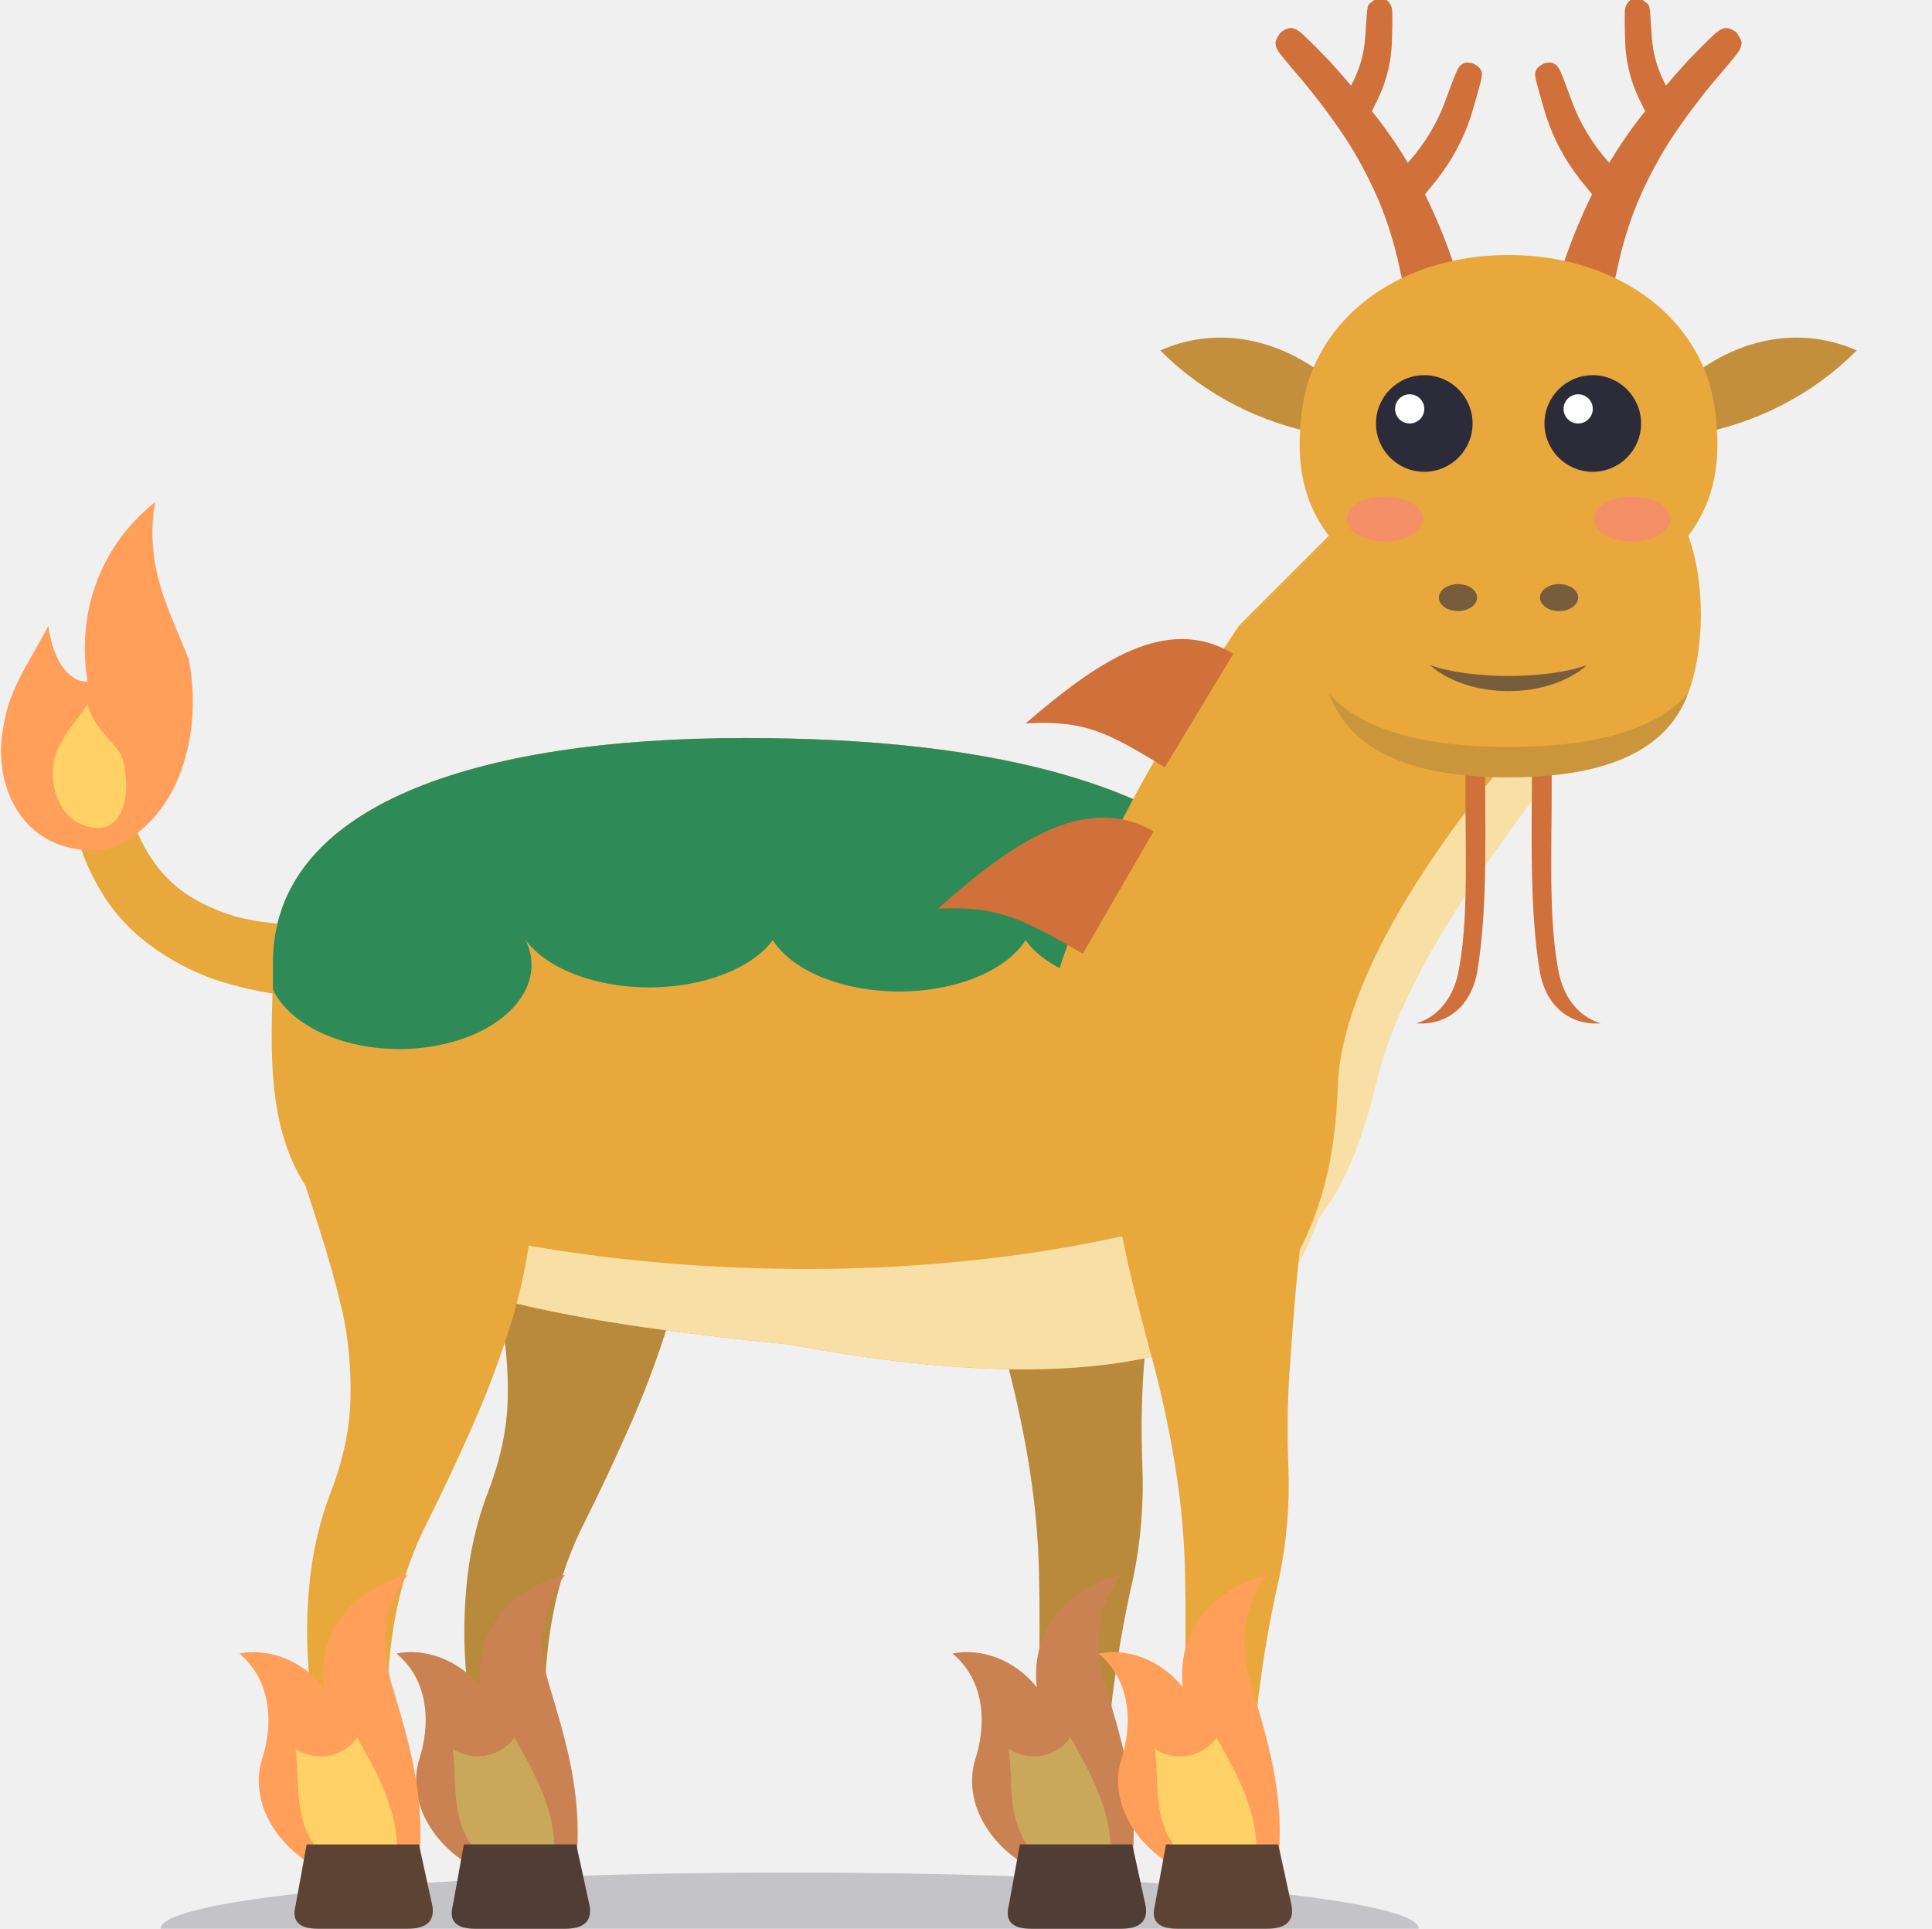
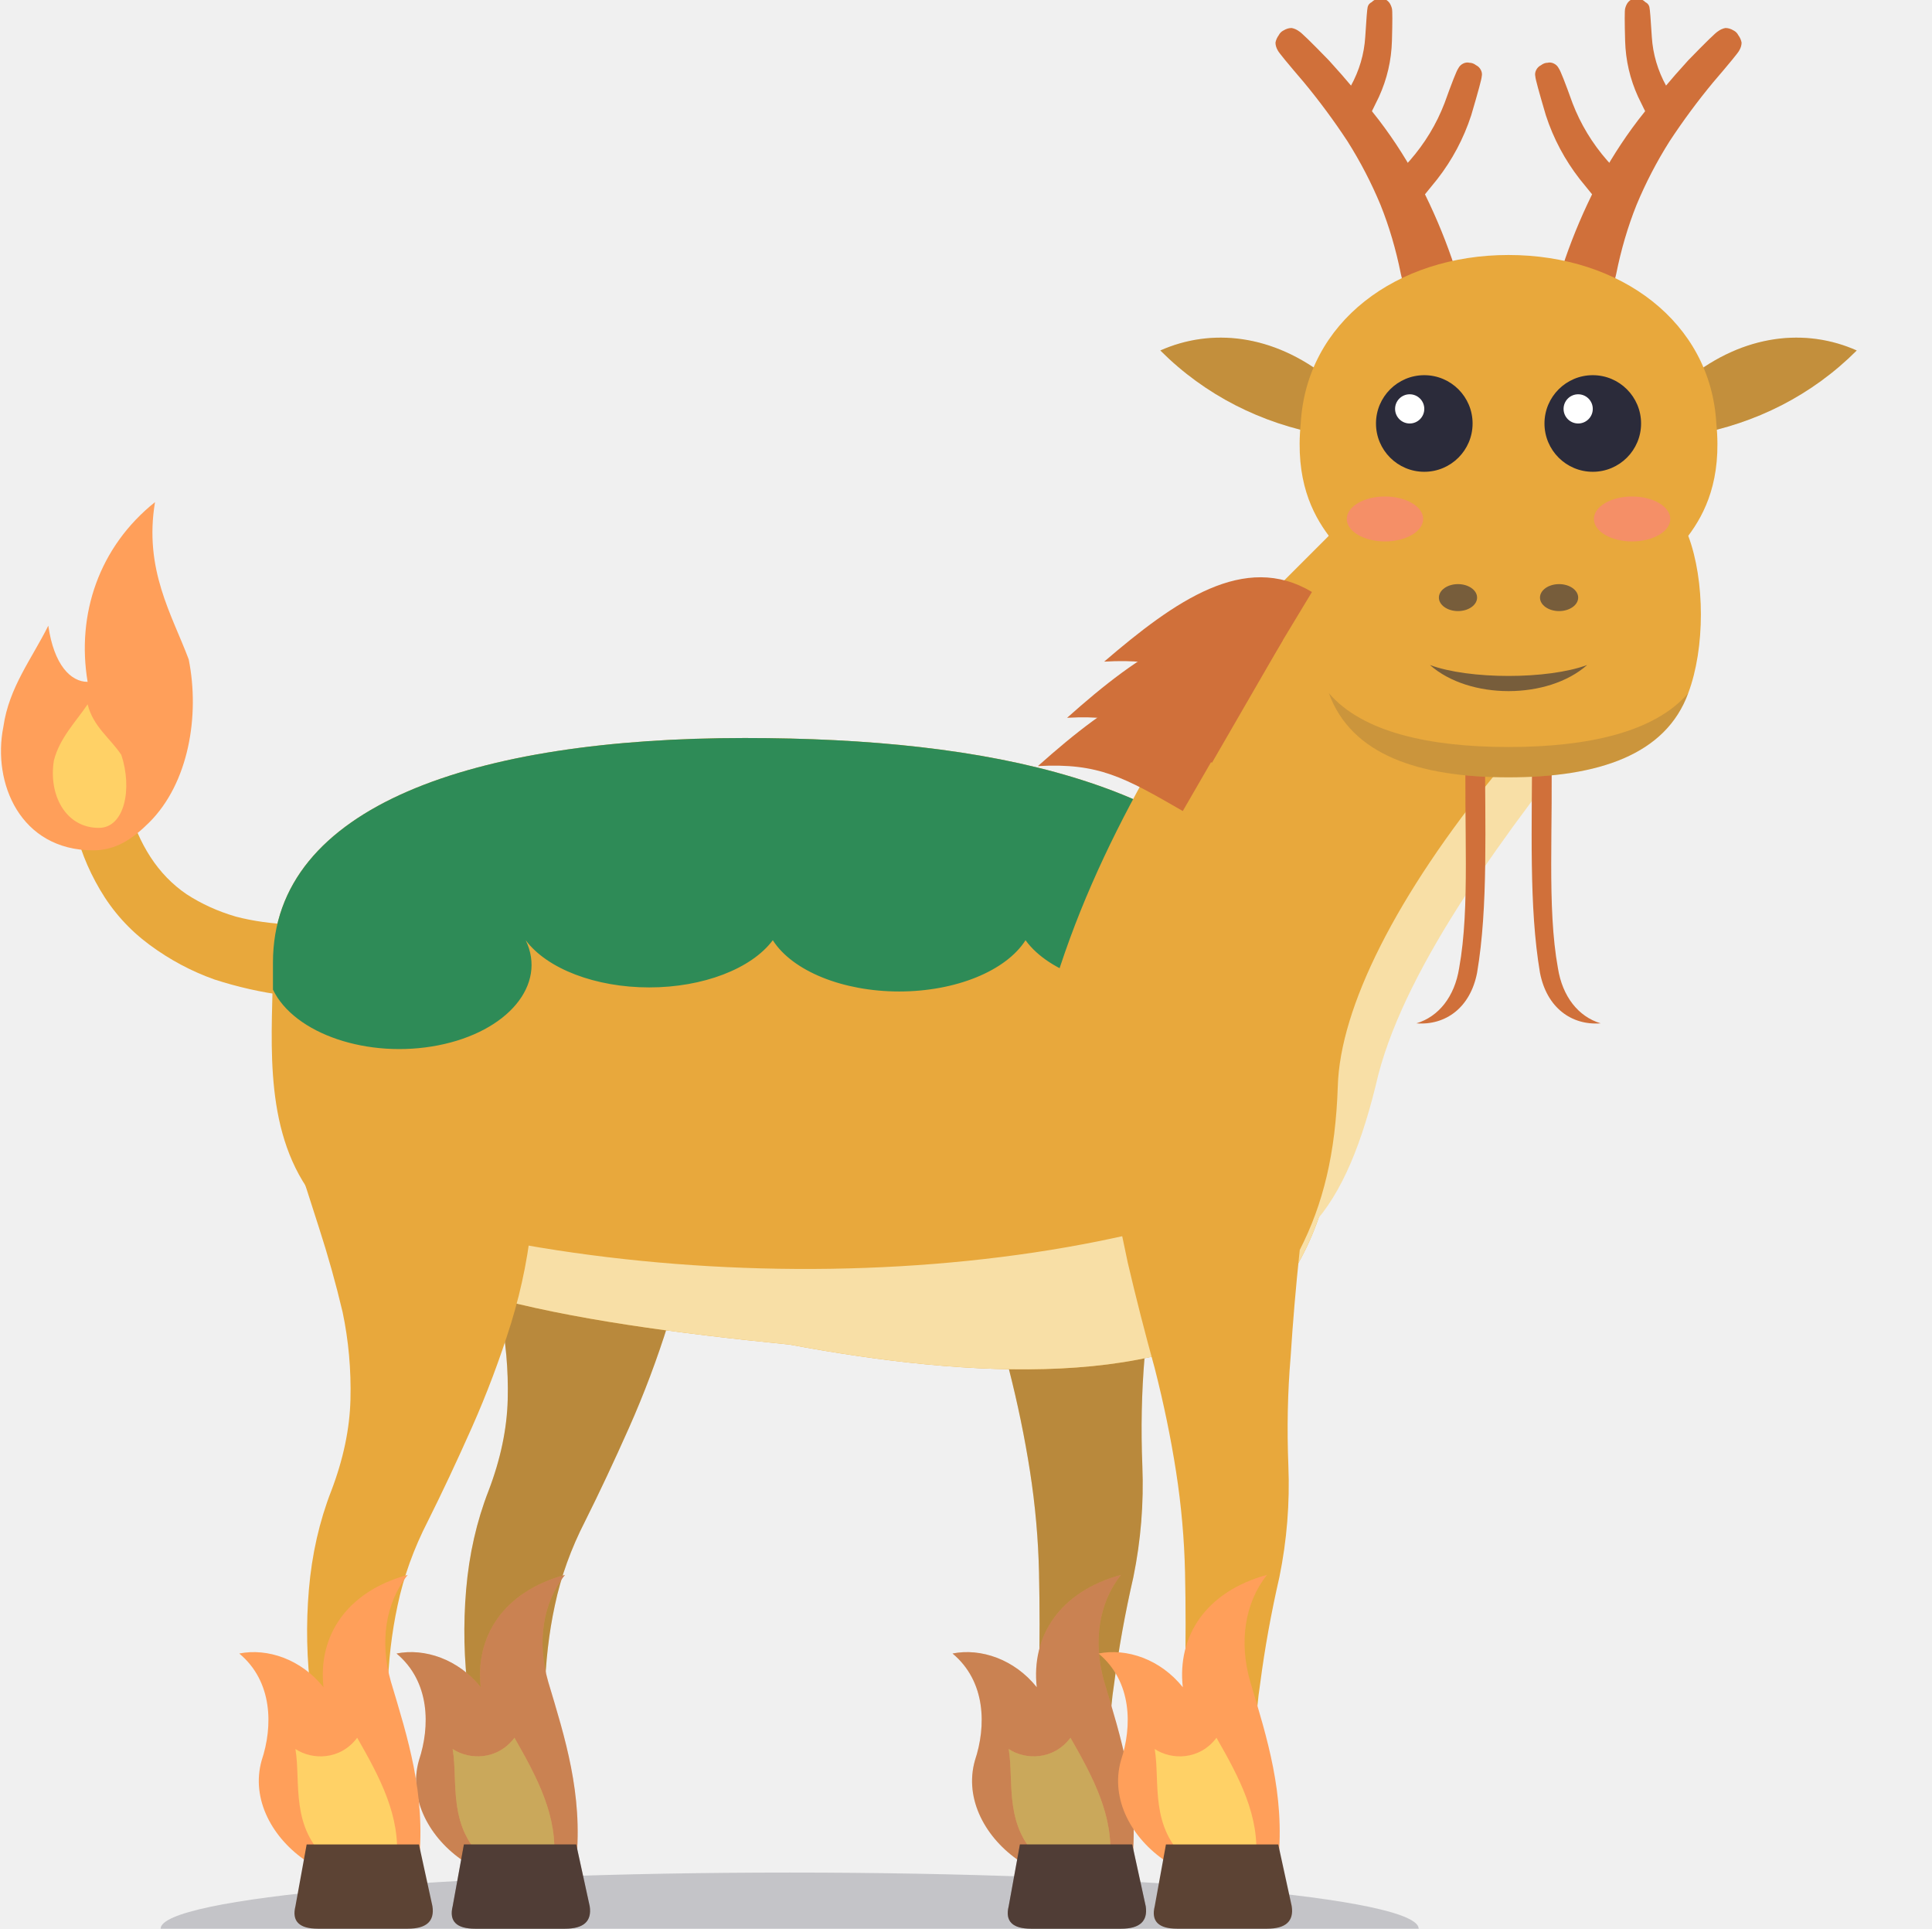
<svg xmlns="http://www.w3.org/2000/svg" viewBox="27.7 8.3 172 171.7">
  <path d="M42 180A56 5 0 0 1 154 180Z" fill="#2b2b3a" opacity="0.22" />
  <g class="part-tail" style="transform-box:fill-box;transform-origin: 85.6% 92.3%">
    <path d="M62.8 97.3q-.9 .2-3.8 .1q-2.9-.2-6-.5q-3.1-.4-6.2-1.4q-3.1-1.1-5.8-3.1q-2.7-2-4.4-4.9q-1.7-2.9-2.3-5.9q-.7-3-.7-3.7q0-.6 .4-1.1q.3-.6 .8-.9q.6-.3 1.3-.3q.6 0 1.2 .3q.5 .4 .8 1q.3 .5 1 3.1q.7 2.6 2 4.6q1.3 2 3.2 3.3q2 1.3 4.4 2q2.3 .6 5 .7q2.7 0 5.6 0q2.8-.1 3.7 .2q.8 .2 1.4 .9q.7 .6 .9 1.5q.2 .9 0 1.7q-.3 .9-.9 1.5q-.7 .7-1.6 .9Z" fill="#e8a83c" />
    <path d="M36 84C29.5 84 27 78 28 73C28.5 69.5 30.5 67 32 64C32.5 67.5 34 69 35.5 69C34.5 63 36.5 57 41.5 53C40.5 59 43 63 44.5 67C45.5 72 44.5 78 41 81.5C39.5 83 38 84 36 84Z" fill="#ff9f5a" />
    <path d="M36.5 82C33.5 82 32 79 32.5 76C33 74 34.5 72.5 35.5 71C36 73 37.5 74 38.5 75.5C39.5 78.5 38.8 82 36.5 82Z" fill="#ffd166" />
  </g>
  <path d="M78.6 108.3q11.1-1.4 11.1-1.4q0 0-.1 2.3q-.1 2.2-.5 7.1q-.4 4.9-1.9 9.8q-1.5 4.8-3.5 9.3q-2 4.5-3.9 8.3q-1.9 3.7-2.7 7.5q-.8 3.7-.9 7.8q-.2 4.1 .7 8.3q.8 4.2 .7 5.2q-.2 1-.7 1.8q-.6 .7-1.5 1.1q-.9 .3-1.9 .2q-1-.2-1.7-.7q-.8-.6-1.1-1.5q-.4-.9-.5-5.3q-.2-4.5-.8-9q-.6-4.6-.2-9.3q.4-4.7 2-8.8q1.6-4.2 1.7-8.1q.1-4-.7-7.8q-.9-3.8-2.1-7.5q-1.2-3.8-1.9-5.8q-.7-2.1-.7-2.1q0 0 11.1-1.4ZM122.2 110.7q9.2-.5 9.2-.5q0 0-.2 2.4q-.3 2.4-.8 7.1q-.5 4.7-.8 9.4q-.4 4.7-.2 9.7q.2 5-.8 9.9q-1.1 4.8-1.7 9.4q-.7 4.5-.2 9.1q.5 4.6 .3 5.6q-.2 .9-.8 1.7q-.7 .7-1.6 1q-.9 .2-1.8 0q-1-.2-1.7-.8q-.8-.7-1-1.6q-.3-.9-.2-5.7q.1-4.9 .3-9.7q.1-4.9 0-9.4q-.1-4.5-.8-9q-.7-4.5-1.9-9.2q-1.3-4.7-2.3-9.4q-1.1-4.8-1.6-7.1q-.6-2.4-.6-2.4q0 0 9.2-.5Z" fill="#e8a83c" />
  <path d="M78.6 108.3q11.1-1.4 11.1-1.4q0 0-.1 2.3q-.1 2.2-.5 7.1q-.4 4.9-1.9 9.8q-1.5 4.8-3.5 9.3q-2 4.5-3.9 8.3q-1.9 3.7-2.7 7.5q-.8 3.7-.9 7.8q-.2 4.1 .7 8.3q.8 4.2 .7 5.2q-.2 1-.7 1.8q-.6 .7-1.5 1.1q-.9 .3-1.9 .2q-1-.2-1.7-.7q-.8-.6-1.1-1.5q-.4-.9-.5-5.3q-.2-4.5-.8-9q-.6-4.6-.2-9.3q.4-4.7 2-8.8q1.6-4.2 1.7-8.1q.1-4-.7-7.8q-.9-3.8-2.1-7.5q-1.2-3.8-1.9-5.8q-.7-2.1-.7-2.1q0 0 11.1-1.4ZM122.2 110.7q9.2-.5 9.2-.5q0 0-.2 2.4q-.3 2.4-.8 7.1q-.5 4.7-.8 9.4q-.4 4.7-.2 9.7q.2 5-.8 9.9q-1.1 4.8-1.7 9.4q-.7 4.5-.2 9.1q.5 4.6 .3 5.6q-.2 .9-.8 1.7q-.7 .7-1.6 1q-.9 .2-1.8 0q-1-.2-1.7-.8q-.8-.7-1-1.6q-.3-.9-.2-5.7q.1-4.9 .3-9.7q.1-4.9 0-9.4q-.1-4.5-.8-9q-.7-4.5-1.9-9.2q-1.3-4.7-2.3-9.4q-1.1-4.8-1.6-7.1q-.6-2.4-.6-2.4q0 0 9.2-.5Z" fill="#2b2b3a" opacity="0.25" />
  <path d="M79 174C79.6 168 78 163 76.5 158C75.5 154.5 76 151 78 148.5C72.5 150 70 154 70.5 158.5C68.5 156 65.5 155 63 155.5C66 158 66 162 65 165C64 168.5 66 172 69 174ZM128.5 174C129.1 168 127.5 163 126 158C125 154.5 125.5 151 127.5 148.5C122 150 119.5 154 120 158.5C118 156 115 155 112.5 155.5C115.5 158 115.5 162 114.5 165C113.5 168.5 115.5 172 118.5 174Z" fill="#ff9f5a" />
  <path d="M79 174C79.6 168 78 163 76.5 158C75.5 154.5 76 151 78 148.5C72.5 150 70 154 70.5 158.5C68.5 156 65.5 155 63 155.5C66 158 66 162 65 165C64 168.5 66 172 69 174ZM128.5 174C129.1 168 127.5 163 126 158C125 154.5 125.5 151 127.5 148.5C122 150 119.5 154 120 158.5C118 156 115 155 112.5 155.5C115.5 158 115.5 162 114.5 165C113.5 168.5 115.5 172 118.5 174Z" fill="#2b2b3a" opacity="0.25" />
  <path d="M77 174C77.4 170 75.5 166.5 73.5 163C72 165 69.5 165 68 164C68.5 167 67.5 171 71 174ZM126.5 174C126.9 170 125 166.5 123 163C121.5 165 119 165 117.5 164C118 167 117 171 120.5 174Z" fill="#ffd166" />
  <path d="M77 174C77.4 170 75.5 166.5 73.5 163C72 165 69.5 165 68 164C68.5 167 67.5 171 71 174ZM126.5 174C126.9 170 125 166.5 123 163C121.5 165 119 165 117.5 164C118 167 117 171 120.5 174Z" fill="#2b2b3a" opacity="0.25" />
  <path d="M69 172.5L79 172.5L80.2 178Q80.5 180 78 180L70 180Q67.5 180 68 178ZM118.5 172.5L128.5 172.5L129.7 178Q130 180 127.5 180L119.5 180Q117 180 117.5 178Z" fill="#5c4334" />
  <path d="M69 172.5L79 172.5L80.2 178Q80.5 180 78 180L70 180Q67.5 180 68 178ZM118.5 172.5L128.5 172.5L129.7 178Q130 180 127.5 180L119.5 180Q117 180 117.5 178Z" fill="#2b2b3a" opacity="0.25" />
  <path d="M52 94C52 80 70 74 94 74C116 74 134 78 142 90C149 100 148 116 141 124C132 132 114 131 98 128C78 126 60 123 55 114C51 108 52 100 52 94Z" fill="#e8a83c" />
  <path d="M55 114C60 123 78 126 98 128C114 131 132 132 141 124C143.7 120.9 145.5 116.7 146.3 112C122 124 82 124 55 114Z" fill="#f8dfa6" />
  <path d="M64.6 108.3q11.1-1.4 11.1-1.4q0 0-.1 2.3q-.1 2.2-.5 7.1q-.4 4.9-1.9 9.8q-1.5 4.8-3.5 9.3q-2 4.5-3.9 8.3q-1.9 3.7-2.7 7.5q-.8 3.7-.9 7.8q-.2 4.1 .7 8.3q.8 4.2 .7 5.2q-.2 1-.7 1.8q-.6 .7-1.5 1.1q-.9 .3-1.9 .2q-1-.2-1.7-.7q-.8-.6-1.1-1.5q-.4-.9-.5-5.3q-.2-4.5-.8-9q-.6-4.6-.2-9.3q.4-4.7 2-8.8q1.6-4.2 1.7-8.1q.1-4-.7-7.8q-.9-3.8-2.1-7.5q-1.2-3.8-1.9-5.8q-.7-2.1-.7-2.1q0 0 11.1-1.4Z" fill="#e8a83c" />
  <path d="M65 174C65.6 168 64 163 62.5 158C61.5 154.5 62 151 64 148.5C58.5 150 56 154 56.5 158.5C54.5 156 51.5 155 49 155.5C52 158 52 162 51 165C50 168.5 52 172 55 174Z" fill="#ff9f5a" />
  <path d="M63 174C63.4 170 61.5 166.5 59.5 163C58 165 55.5 165 54 164C54.5 167 53.5 171 57 174Z" fill="#ffd166" />
  <path d="M55 172.5L65 172.5L66.2 178Q66.5 180 64 180L56 180Q53.5 180 54 178Z" fill="#5c4334" />
  <path d="M135.2 110.7q9.2-.5 9.2-.5q0 0-.2 2.4q-.3 2.4-.8 7.1q-.5 4.7-.8 9.4q-.4 4.7-.2 9.7q.2 5-.8 9.9q-1.1 4.8-1.7 9.4q-.7 4.5-.2 9.1q.5 4.6 .3 5.6q-.2 .9-.8 1.7q-.7 .7-1.6 1q-.9 .2-1.8 0q-1-.2-1.7-.8q-.8-.7-1-1.6q-.3-.9-.2-5.7q.1-4.9 .3-9.7q.1-4.9 0-9.4q-.1-4.5-.8-9q-.7-4.5-1.9-9.2q-1.3-4.7-2.4-9.4q-1-4.8-1.5-7.1q-.6-2.4-.6-2.4q0 0 9.2-.5Z" fill="#e8a83c" />
  <path d="M141.5 174C142.1 168 140.5 163 139 158C138 154.5 138.5 151 140.5 148.5C135 150 132.5 154 133 158.5C131 156 128 155 125.5 155.5C128.5 158 128.5 162 127.5 165C126.5 168.5 128.5 172 131.5 174Z" fill="#ff9f5a" />
  <path d="M139.5 174C139.9 170 138 166.5 136 163C134.5 165 132 165 130.5 164C131 167 130 171 133.5 174Z" fill="#ffd166" />
  <path d="M131.5 172.5L141.5 172.5L142.7 178Q143 180 140.5 180L132.5 180Q130 180 130.5 178Z" fill="#5c4334" />
  <path d="M52 94C52 80 70 74 94 74C116 74 134 78 142 90A12 7 0 0 1 119 92A12 7 0 0 1 96.5 92A12 7 0 0 1 74.5 92A11 7 0 0 1 52 96.4Z" fill="#2e8b57" />
  <g class="part-head" style="transform-box:fill-box;transform-origin: 27.9% 89.9%">
    <path d="M170 72C162 82 153 94 150.4 104C149 110 147.2 114.5 144.5 117.4C145.3 114.5 145.8 110.5 146 105C146.3 98 151 88 160 76.5Z" fill="#f8dfa6" />
    <path d="M120 102C123 88 130 76 138 64L152 50L170 72L161 77C152 88 147 98 146.8 105C146.6 111 145.5 115.5 143.4 119.6L142 113.6L121 105.5L120 102Z" fill="#e8a83c" />
    <g transform="translate(-10 24)">
-       <path d="M148.9 46.3C142.8 42.8 136.2 47.4 129.7 53.2C135.1 52.9 137.4 54.2 142.6 57.2Z" transform="translate(-8.5 12)" fill="#d0703a" />
-       <path d="M154.5 37C148.5 33.4 142.3 37.8 136 43.2C141.3 42.9 143.3 44 148.4 47.1Z" transform="translate(-7 5.5)" fill="#d0703a" />
+       <path d="M148.9 46.3C142.8 42.8 136.2 47.4 129.7 53.2C135.1 52.9 137.4 54.2 142.6 57.2Z" transform="translate(0.4 -0.7)" fill="#d0703a" />
+       <path d="M148.9 46.3C142.8 42.8 136.2 47.4 129.7 53.2C135.1 52.9 137.4 54.2 142.6 57.2Z" transform="translate(3 -5)" fill="#d0703a" />
+       <path d="M154.5 37C148.5 33.4 142.3 37.8 136 43.2C141.3 42.9 143.3 44 148.4 47.1Z" fill="#d0703a" />
    </g>
    <g transform="translate(154.5 37) scale(0.72) translate(-166.5 -26.5)">
      <path d="M165.1 25.7q-.5-.8-1.5-5.2q-.9-4.5-2.5-8.5q-1.7-4.1-4.1-7.9q-2.5-3.8-5.4-7.3q-3-3.5-3.2-3.9q-.3-.5-.3-1q.1-.5 .4-.9q.2-.4 .6-.6q.5-.3 1-.3q.5 .1 .9 .4q.4 .2 3.7 3.6q3.2 3.5 6.2 7.4q2.9 3.8 5.2 8.2q2.2 4.3 3.8 8.9q1.5 4.5 1.5 5.4q0 .9-.4 1.7q-.5 .8-1.3 1.3q-.8 .4-1.7 .4q-.9 0-1.7-.4q-.8-.5-1.2-1.3Z" fill="#d0703a" />
      <path d="M161.6 10.1q.2-.5 3.1-3.6q2.8-3.2 4.3-7.1q1.4-3.9 1.7-4.3q.2-.4 .6-.6q.4-.2 .8-.1q.4 0 .8 .3q.4 .2 .6 .6q.2 .4 .1 .8q0 .4-1.3 4.8q-1.4 4.3-4.2 7.9q-2.9 3.6-3.3 4q-.5 .3-1.1 .4q-.6 0-1.1-.2q-.5-.3-.8-.7q-.4-.5-.4-1.1q-.1-.6 .2-1.1Z" fill="#d0703a" />
      <path d="M155.6 .6q.1-.5 1.8-3.3q1.6-2.9 1.8-6.1q.2-3.3 .3-3.7q.1-.4 .5-.6q.3-.3 .7-.4q.4-.1 .8 0q.4 .1 .7 .5q.2 .3 .3 .7q.1 .4 0 4q-.1 3.6-1.6 6.9q-1.6 3.3-1.9 3.7q-.4 .4-.9 .6q-.5 .1-1 0q-.5-.1-.9-.4q-.4-.4-.5-.9q-.2-.5-.1-1Z" fill="#d0703a" />
    </g>
    <g transform="translate(169.5 37) scale(-0.72 0.72) translate(-166.5 -26.5)">
      <path d="M165.1 25.7q-.5-.8-1.5-5.2q-.9-4.5-2.5-8.5q-1.7-4.1-4.1-7.9q-2.5-3.8-5.4-7.3q-3-3.5-3.2-3.9q-.3-.5-.3-1q.1-.5 .4-.9q.2-.4 .6-.6q.5-.3 1-.3q.5 .1 .9 .4q.4 .2 3.7 3.6q3.2 3.5 6.2 7.4q2.9 3.8 5.2 8.2q2.2 4.3 3.8 8.9q1.5 4.5 1.5 5.4q0 .9-.4 1.7q-.5 .8-1.3 1.3q-.8 .4-1.7 .4q-.9 0-1.7-.4q-.8-.5-1.2-1.3Z" fill="#d0703a" />
      <path d="M161.6 10.1q.2-.5 3.1-3.6q2.8-3.2 4.3-7.1q1.4-3.9 1.7-4.3q.2-.4 .6-.6q.4-.2 .8-.1q.4 0 .8 .3q.4 .2 .6 .6q.2 .4 .1 .8q0 .4-1.3 4.8q-1.4 4.3-4.2 7.9q-2.9 3.6-3.3 4q-.5 .3-1.1 .4q-.6 0-1.1-.2q-.5-.3-.8-.7q-.4-.5-.4-1.1q-.1-.6 .2-1.1Z" fill="#d0703a" />
      <path d="M155.6 .6q.1-.5 1.8-3.3q1.6-2.9 1.8-6.1q.2-3.3 .3-3.7q.1-.4 .5-.6q.3-.3 .7-.4q.4-.1 .8 0q.4 .1 .7 .5q.2 .3 .3 .7q.1 .4 0 4q-.1 3.6-1.6 6.9q-1.6 3.3-1.9 3.7q-.4 .4-.9 .6q-.5 .1-1 0q-.5-.1-.9-.4q-.4-.4-.5-.9q-.2-.5-.1-1Z" fill="#d0703a" />
    </g>
    <path d="M146 42C141 38 135.5 37.5 131 39.5C135 43.5 140 46 145.5 47Z" fill="#e8a83c" />
    <path d="M178 42C183 38 188.5 37.5 193 39.5C189 43.5 184 46 178.5 47Z" fill="#e8a83c" />
    <path d="M146 42C141 38 135.5 37.5 131 39.5C135 43.5 140 46 145.5 47Z M178 42C183 38 188.5 37.5 193 39.5C189 43.5 184 46 178.5 47Z" fill="#2b2b3a" opacity="0.2" />
    <path d="M158.2 74C158 82 158.6 89 157.6 94.5C157.2 97 155.8 98.8 153.8 99.4C156.4 99.6 158.6 98 159.2 94.9C160.2 89 159.9 82 159.9 74Z M165.8 74C166 82 165.4 89 166.4 94.5C166.8 97 168.2 98.8 170.2 99.4C167.6 99.6 165.4 98 164.8 94.9C163.8 89 164.1 82 164.1 74Z" fill="#d0703a" />
    <path d="M162 31C172 31 180 37 180.5 46C181 51 179.5 54 178 56C179.5 60 179.5 66 178 70C176 75.5 170 77.5 162 77.5C154 77.5 148 75.5 146 70C144.5 66 144.5 60 146 56C144.5 54 143 51 143.5 46C144 37 152 31 162 31Z" fill="#e8a83c" />
    <path d="M146 70C149 73.5 155 74.8 162 74.8C169 74.8 175 73.5 178 70C176 75.5 170 77.5 162 77.5C154 77.5 148 75.5 146 70Z" fill="#2b2b3a" opacity="0.15" />
    <ellipse cx="157.5" cy="61.5" rx="1.7" ry="1.2" fill="#2b2b3a" opacity="0.6" />
    <ellipse cx="166.5" cy="61.5" rx="1.7" ry="1.2" fill="#2b2b3a" opacity="0.6" />
    <path d="M155 67.5C158.5 70.6 165.5 70.6 169 67.5C165.5 68.8 158.5 68.8 155 67.5Z" fill="#2b2b3a" opacity="0.6" />
    <circle cx="154.5" cy="46" r="4.3" fill="#2b2b3a" />
    <circle cx="169.5" cy="46" r="4.3" fill="#2b2b3a" />
    <circle cx="153.2" cy="44.7" r="1.3" fill="#ffffff" />
    <circle cx="168.2" cy="44.7" r="1.3" fill="#ffffff" />
    <ellipse cx="151" cy="54.5" rx="3.4" ry="2" fill="#ff7a8a" opacity="0.55" />
    <ellipse cx="173" cy="54.5" rx="3.4" ry="2" fill="#ff7a8a" opacity="0.55" />
  </g>
</svg>
